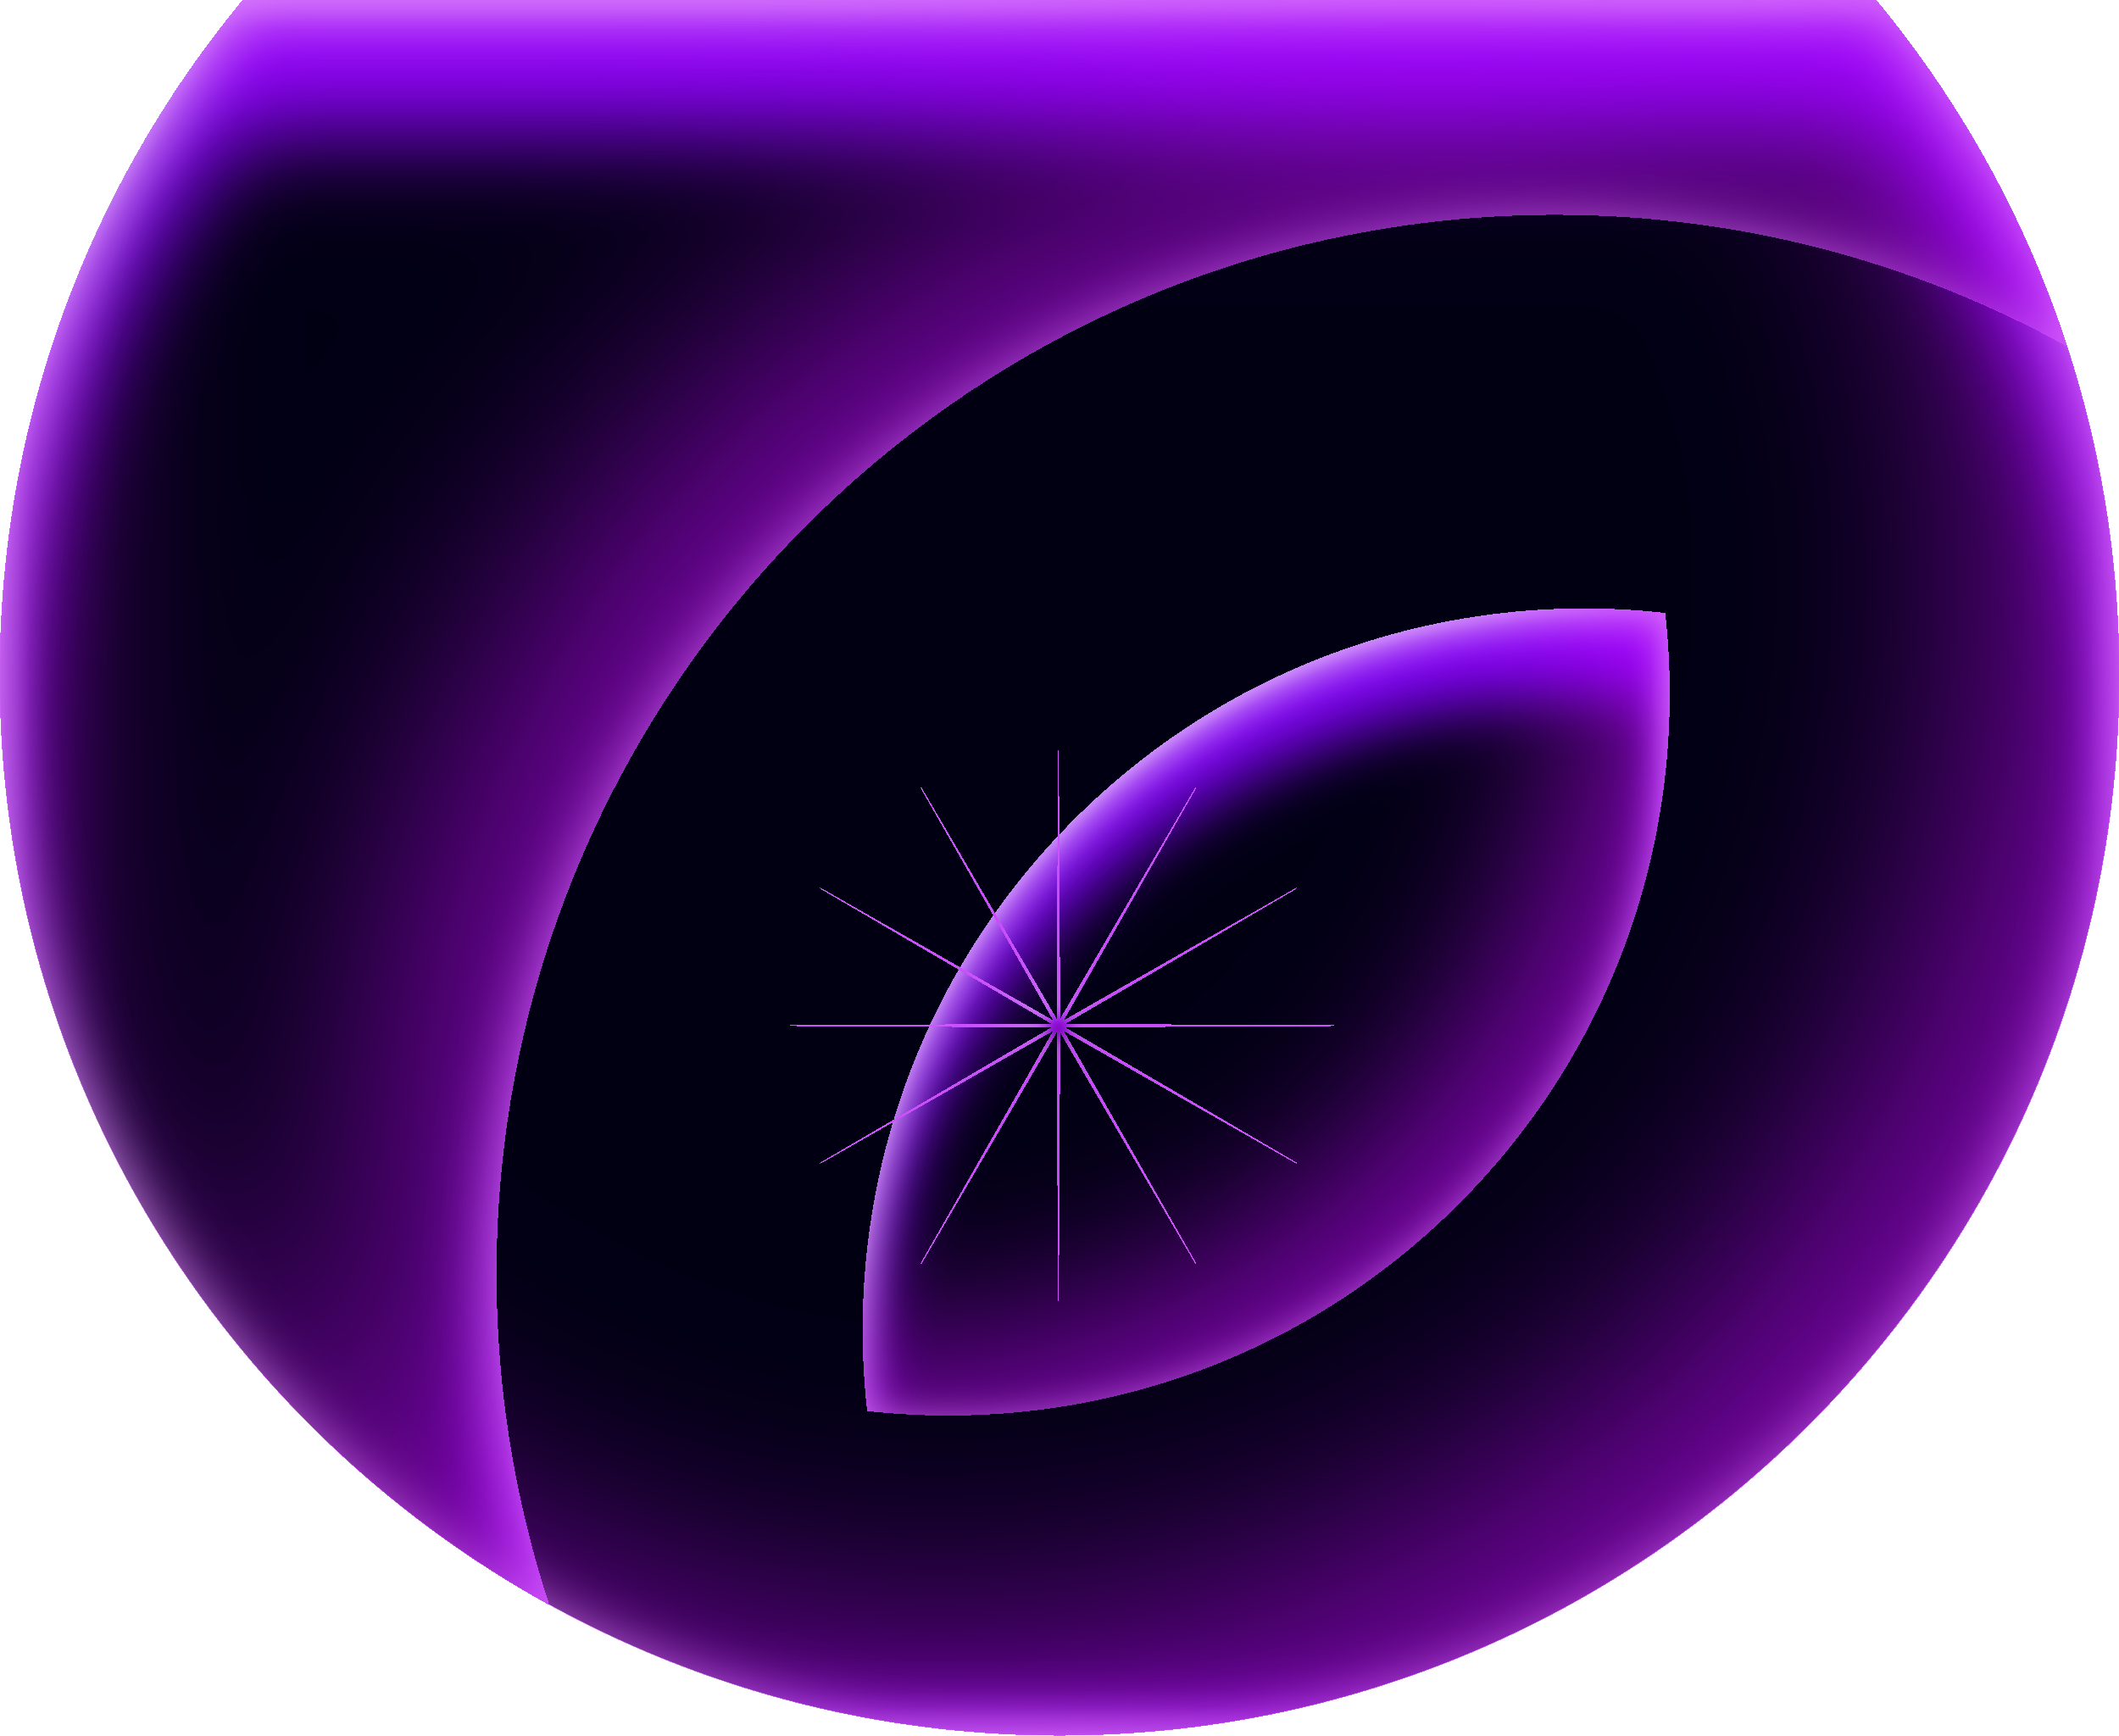
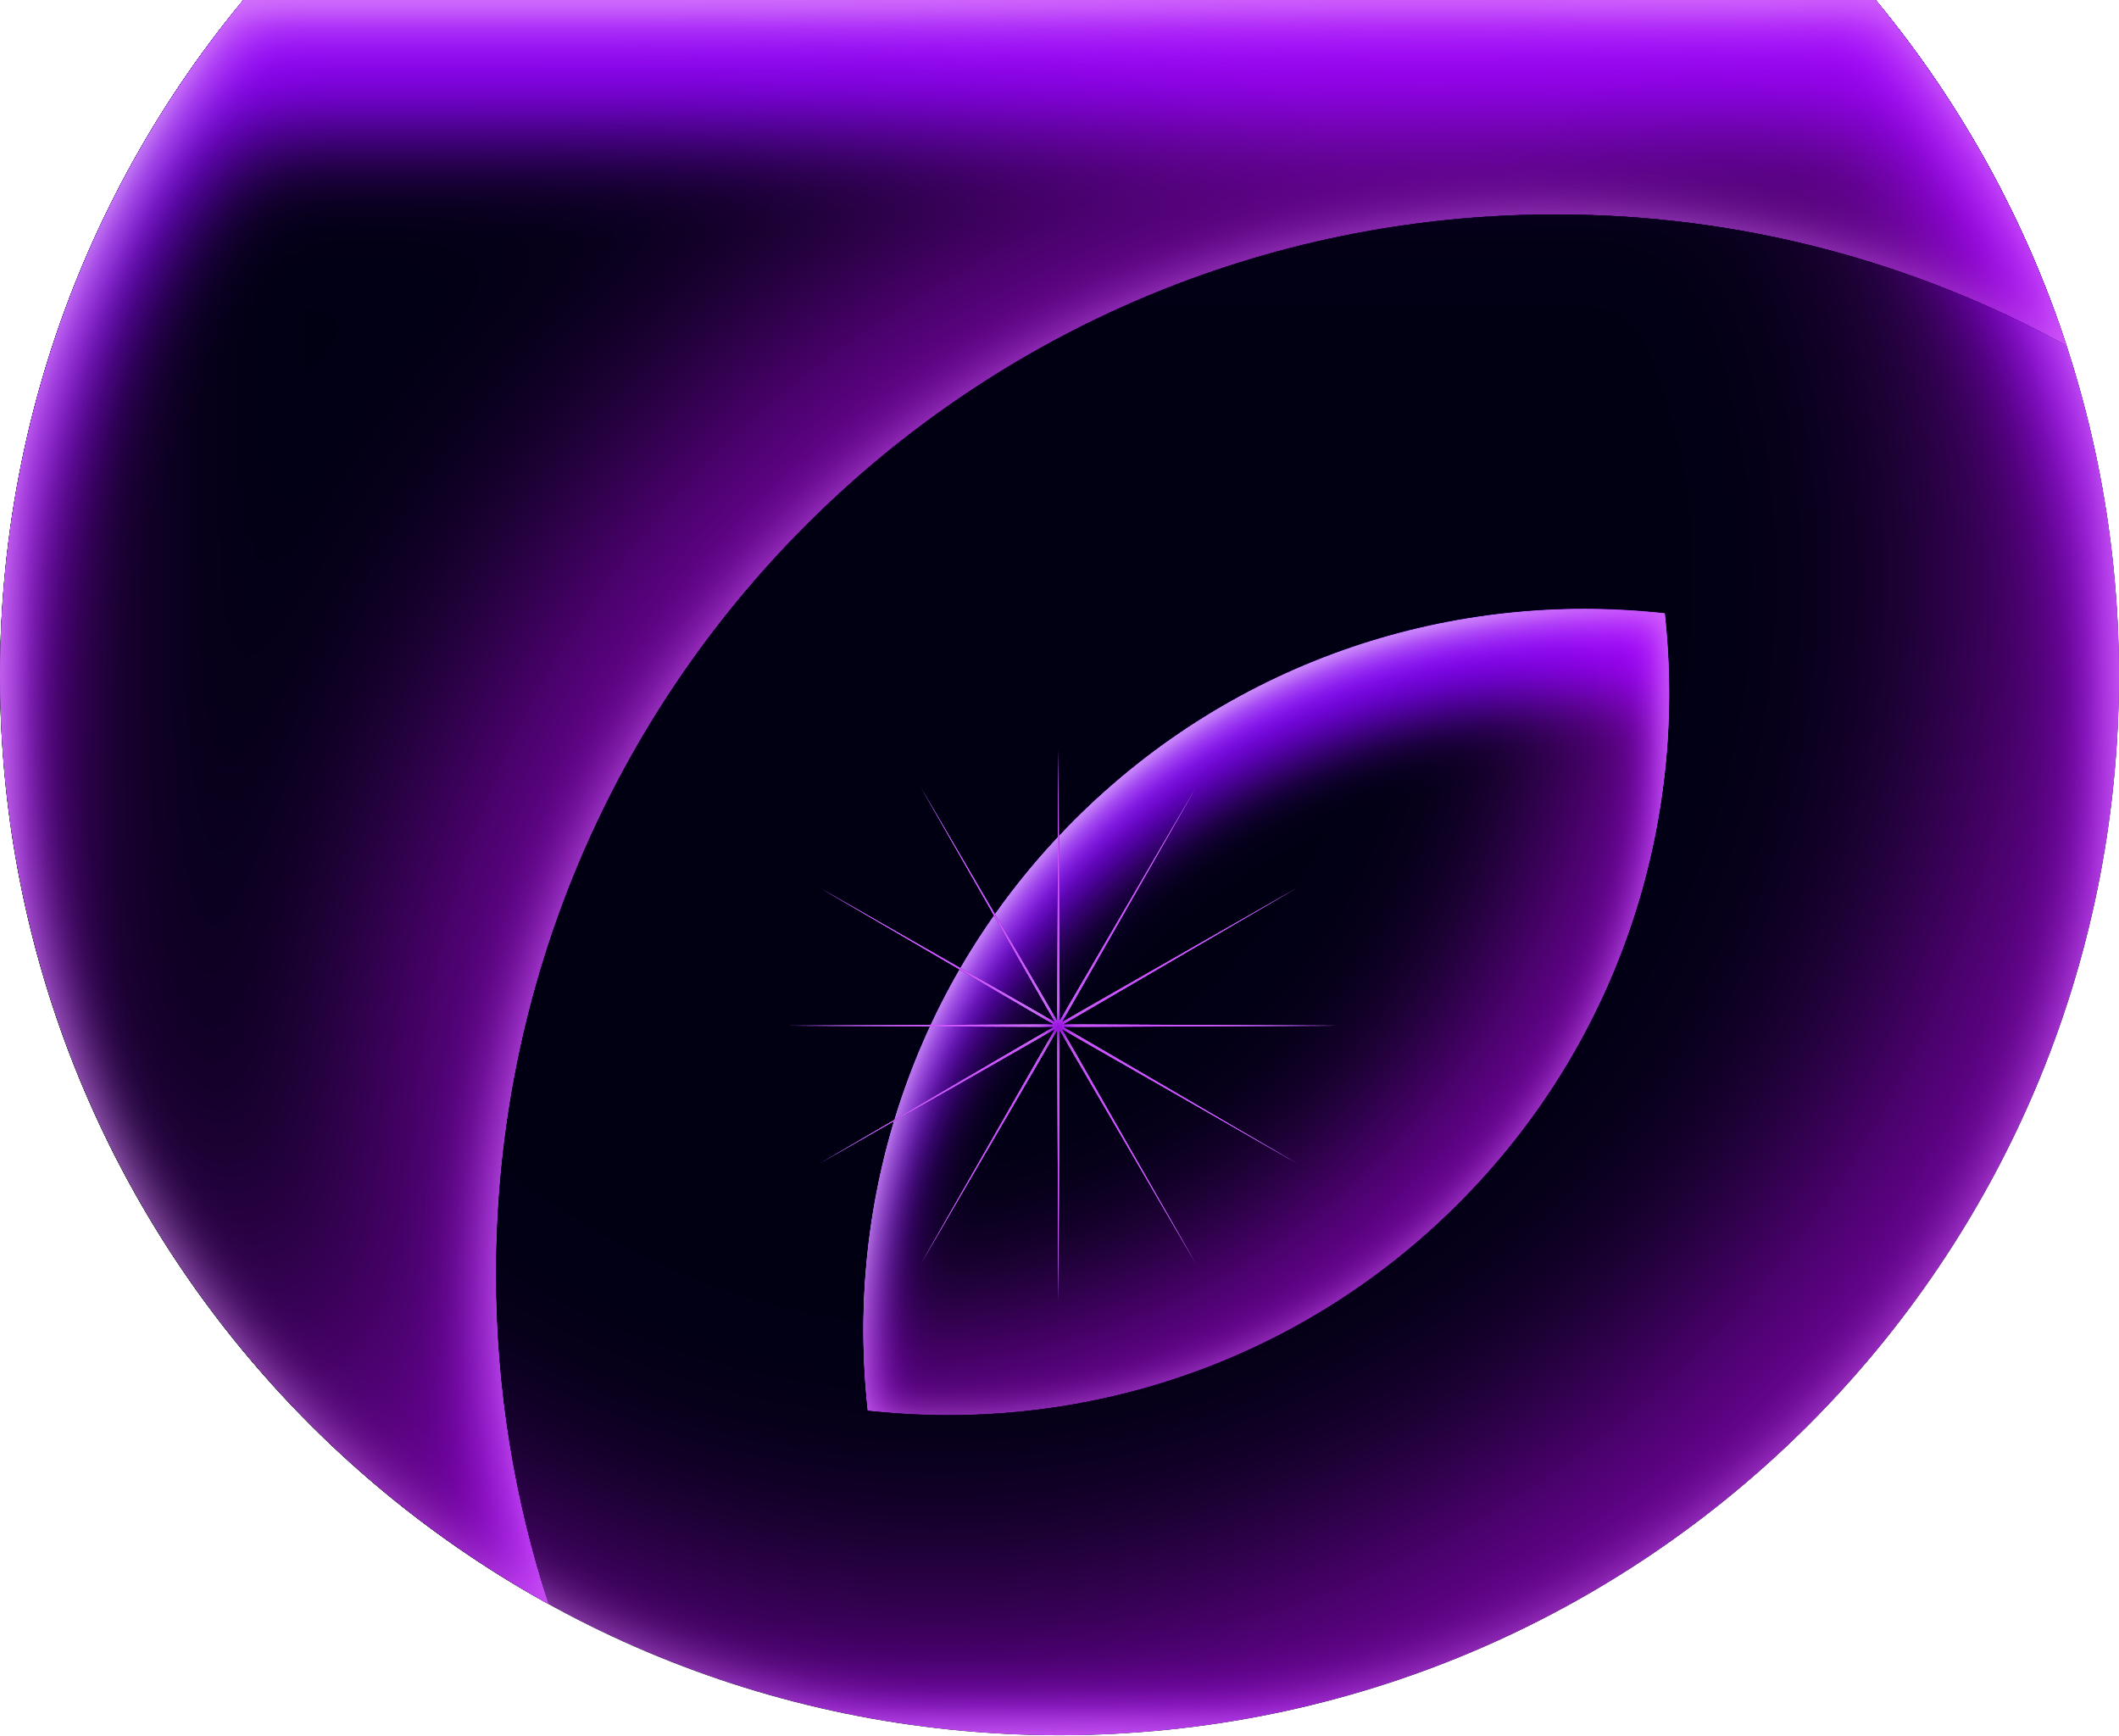
<svg xmlns="http://www.w3.org/2000/svg" width="839" height="687" viewBox="0 0 839 687" fill="none">
  <g filter="url(#filter0_iiii_2354_9551)">
    <circle cx="419.5" cy="267.5" r="419.5" fill="#010013" />
  </g>
  <g filter="url(#filter1_iiii_2354_9551)">
    <path fill-rule="evenodd" clip-rule="evenodd" d="M343.491 558.495C426.805 567.827 513.442 540.549 577.332 476.659C641.221 412.77 668.5 326.134 659.168 242.821C575.854 233.489 489.217 260.767 425.328 324.657C361.439 388.546 334.16 475.182 343.491 558.495Z" fill="#010013" />
  </g>
  <g filter="url(#filter2_iiii_2354_9551)">
    <path d="M818.245 136.818C758.25 103.726 689.287 84.894 615.925 84.894C384.241 84.894 196.425 272.711 196.425 504.394C196.425 550.023 203.709 593.95 217.179 635.076C87.705 563.659 0 425.821 0 267.5C0 35.816 187.817 -152 419.5 -152C605.555 -152 763.32 -30.877 818.245 136.818Z" fill="#010013" />
  </g>
  <g filter="url(#filter3_iiii_2354_9551)">
    <path d="M419.07 297L419.635 403.963L473.605 311.613L420.612 404.528L513.527 351.535L421.177 405.505L528.14 406.07L421.177 406.635L513.527 460.605L420.612 407.612L473.605 500.527L419.635 408.177L419.07 515.14L418.505 408.177L364.535 500.527L417.528 407.612L324.613 460.605L416.963 406.635L310 406.07L416.963 405.505L324.613 351.535L417.528 404.528L364.535 311.613L418.505 403.963L419.07 297Z" fill="#010013" />
  </g>
  <defs>
    <filter id="filter0_iiii_2354_9551" x="-48.366" y="-190.495" width="887.366" height="915.004" filterUnits="userSpaceOnUse" color-interpolation-filters="sRGB">
      <feFlood flood-opacity="0" result="BackgroundImageFix" />
      <feBlend mode="normal" in="SourceGraphic" in2="BackgroundImageFix" result="shape" />
-       <feColorMatrix in="SourceAlpha" type="matrix" values="0 0 0 0 0 0 0 0 0 0 0 0 0 0 0 0 0 0 127 0" result="hardAlpha" />
+       <feColorMatrix in="SourceAlpha" type="matrix" values="0 0 0 0 0 0 0 0 0 0 0 0 0 0 0 0 0 0 1 0" result="hardAlpha" />
      <feOffset dy="50.34" />
      <feGaussianBlur stdDeviation="18.754" />
      <feComposite in2="hardAlpha" operator="arithmetic" k2="-1" k3="1" />
      <feColorMatrix type="matrix" values="0 0 0 0 0.494 0 0 0 0 0.008 0 0 0 0 0.961 0 0 0 1 0" />
      <feBlend mode="normal" in2="shape" result="effect1_innerShadow_2354_9551" />
-       <feColorMatrix in="SourceAlpha" type="matrix" values="0 0 0 0 0 0 0 0 0 0 0 0 0 0 0 0 0 0 127 0" result="hardAlpha" />
+       <feColorMatrix in="SourceAlpha" type="matrix" values="0 0 0 0 0 0 0 0 0 0 0 0 0 0 0 0 0 0 1 0" result="hardAlpha" />
      <feOffset dy="4.935" />
      <feGaussianBlur stdDeviation="12.338" />
      <feComposite in2="hardAlpha" operator="arithmetic" k2="-1" k3="1" />
      <feColorMatrix type="matrix" values="0 0 0 0 1 0 0 0 0 0.976 0 0 0 0 0.976 0 0 0 0.88 0" />
      <feBlend mode="normal" in2="effect1_innerShadow_2354_9551" result="effect2_innerShadow_2354_9551" />
-       <feColorMatrix in="SourceAlpha" type="matrix" values="0 0 0 0 0 0 0 0 0 0 0 0 0 0 0 0 0 0 127 0" result="hardAlpha" />
+       <feColorMatrix in="SourceAlpha" type="matrix" values="0 0 0 0 0 0 0 0 0 0 0 0 0 0 0 0 0 0 1 0" result="hardAlpha" />
      <feOffset dy="4.935" />
      <feGaussianBlur stdDeviation="1.974" />
      <feComposite in2="hardAlpha" operator="arithmetic" k2="-1" k3="1" />
      <feColorMatrix type="matrix" values="0 0 0 0 1 0 0 0 0 1 0 0 0 0 1 0 0 0 0.08 0" />
      <feBlend mode="normal" in2="effect2_innerShadow_2354_9551" result="effect3_innerShadow_2354_9551" />
-       <feColorMatrix in="SourceAlpha" type="matrix" values="0 0 0 0 0 0 0 0 0 0 0 0 0 0 0 0 0 0 127 0" result="hardAlpha" />
+       <feColorMatrix in="SourceAlpha" type="matrix" values="0 0 0 0 0 0 0 0 0 0 0 0 0 0 0 0 0 0 1 0" result="hardAlpha" />
      <feOffset dx="-48.366" dy="-38.495" />
      <feGaussianBlur stdDeviation="50.34" />
      <feComposite in2="hardAlpha" operator="arithmetic" k2="-1" k3="1" />
      <feColorMatrix type="matrix" values="0 0 0 0 0.753 0 0 0 0 0.016 0 0 0 0 0.996 0 0 0 0.6 0" />
      <feBlend mode="normal" in2="effect3_innerShadow_2354_9551" result="effect4_innerShadow_2354_9551" />
    </filter>
    <filter id="filter1_iiii_2354_9551" x="308.792" y="214.838" width="352.16" height="370.968" filterUnits="userSpaceOnUse" color-interpolation-filters="sRGB">
      <feFlood flood-opacity="0" result="BackgroundImageFix" />
      <feBlend mode="normal" in="SourceGraphic" in2="BackgroundImageFix" result="shape" />
-       <feColorMatrix in="SourceAlpha" type="matrix" values="0 0 0 0 0 0 0 0 0 0 0 0 0 0 0 0 0 0 127 0" result="hardAlpha" />
+       <feColorMatrix in="SourceAlpha" type="matrix" values="0 0 0 0 0 0 0 0 0 0 0 0 0 0 0 0 0 0 1 0" result="hardAlpha" />
      <feOffset dy="34.26" />
      <feGaussianBlur stdDeviation="12.763" />
      <feComposite in2="hardAlpha" operator="arithmetic" k2="-1" k3="1" />
      <feColorMatrix type="matrix" values="0 0 0 0 0.494 0 0 0 0 0.008 0 0 0 0 0.961 0 0 0 1 0" />
      <feBlend mode="normal" in2="shape" result="effect1_innerShadow_2354_9551" />
-       <feColorMatrix in="SourceAlpha" type="matrix" values="0 0 0 0 0 0 0 0 0 0 0 0 0 0 0 0 0 0 127 0" result="hardAlpha" />
+       <feColorMatrix in="SourceAlpha" type="matrix" values="0 0 0 0 0 0 0 0 0 0 0 0 0 0 0 0 0 0 1 0" result="hardAlpha" />
      <feOffset dy="3.359" />
      <feGaussianBlur stdDeviation="8.397" />
      <feComposite in2="hardAlpha" operator="arithmetic" k2="-1" k3="1" />
      <feColorMatrix type="matrix" values="0 0 0 0 1 0 0 0 0 0.976 0 0 0 0 0.976 0 0 0 0.88 0" />
      <feBlend mode="normal" in2="effect1_innerShadow_2354_9551" result="effect2_innerShadow_2354_9551" />
-       <feColorMatrix in="SourceAlpha" type="matrix" values="0 0 0 0 0 0 0 0 0 0 0 0 0 0 0 0 0 0 127 0" result="hardAlpha" />
+       <feColorMatrix in="SourceAlpha" type="matrix" values="0 0 0 0 0 0 0 0 0 0 0 0 0 0 0 0 0 0 1 0" result="hardAlpha" />
      <feOffset dy="3.359" />
      <feGaussianBlur stdDeviation="1.344" />
      <feComposite in2="hardAlpha" operator="arithmetic" k2="-1" k3="1" />
      <feColorMatrix type="matrix" values="0 0 0 0 1 0 0 0 0 1 0 0 0 0 1 0 0 0 0.08 0" />
      <feBlend mode="normal" in2="effect2_innerShadow_2354_9551" result="effect3_innerShadow_2354_9551" />
-       <feColorMatrix in="SourceAlpha" type="matrix" values="0 0 0 0 0 0 0 0 0 0 0 0 0 0 0 0 0 0 127 0" result="hardAlpha" />
+       <feColorMatrix in="SourceAlpha" type="matrix" values="0 0 0 0 0 0 0 0 0 0 0 0 0 0 0 0 0 0 1 0" result="hardAlpha" />
      <feOffset dx="-32.916" dy="-26.199" />
      <feGaussianBlur stdDeviation="34.26" />
      <feComposite in2="hardAlpha" operator="arithmetic" k2="-1" k3="1" />
      <feColorMatrix type="matrix" values="0 0 0 0 0.753 0 0 0 0 0.016 0 0 0 0 0.996 0 0 0 0.6 0" />
      <feBlend mode="normal" in2="effect3_innerShadow_2354_9551" result="effect4_innerShadow_2354_9551" />
    </filter>
    <filter id="filter2_iiii_2354_9551" x="-48.366" y="-190.495" width="866.611" height="863.079" filterUnits="userSpaceOnUse" color-interpolation-filters="sRGB">
      <feFlood flood-opacity="0" result="BackgroundImageFix" />
      <feBlend mode="normal" in="SourceGraphic" in2="BackgroundImageFix" result="shape" />
-       <feColorMatrix in="SourceAlpha" type="matrix" values="0 0 0 0 0 0 0 0 0 0 0 0 0 0 0 0 0 0 127 0" result="hardAlpha" />
+       <feColorMatrix in="SourceAlpha" type="matrix" values="0 0 0 0 0 0 0 0 0 0 0 0 0 0 0 0 0 0 1 0" result="hardAlpha" />
      <feOffset dy="50.34" />
      <feGaussianBlur stdDeviation="18.754" />
      <feComposite in2="hardAlpha" operator="arithmetic" k2="-1" k3="1" />
      <feColorMatrix type="matrix" values="0 0 0 0 0.494 0 0 0 0 0.008 0 0 0 0 0.961 0 0 0 1 0" />
      <feBlend mode="normal" in2="shape" result="effect1_innerShadow_2354_9551" />
-       <feColorMatrix in="SourceAlpha" type="matrix" values="0 0 0 0 0 0 0 0 0 0 0 0 0 0 0 0 0 0 127 0" result="hardAlpha" />
+       <feColorMatrix in="SourceAlpha" type="matrix" values="0 0 0 0 0 0 0 0 0 0 0 0 0 0 0 0 0 0 1 0" result="hardAlpha" />
      <feOffset dy="4.935" />
      <feGaussianBlur stdDeviation="12.338" />
      <feComposite in2="hardAlpha" operator="arithmetic" k2="-1" k3="1" />
      <feColorMatrix type="matrix" values="0 0 0 0 1 0 0 0 0 0.976 0 0 0 0 0.976 0 0 0 0.88 0" />
      <feBlend mode="normal" in2="effect1_innerShadow_2354_9551" result="effect2_innerShadow_2354_9551" />
-       <feColorMatrix in="SourceAlpha" type="matrix" values="0 0 0 0 0 0 0 0 0 0 0 0 0 0 0 0 0 0 127 0" result="hardAlpha" />
+       <feColorMatrix in="SourceAlpha" type="matrix" values="0 0 0 0 0 0 0 0 0 0 0 0 0 0 0 0 0 0 1 0" result="hardAlpha" />
      <feOffset dy="4.935" />
      <feGaussianBlur stdDeviation="1.974" />
      <feComposite in2="hardAlpha" operator="arithmetic" k2="-1" k3="1" />
      <feColorMatrix type="matrix" values="0 0 0 0 1 0 0 0 0 1 0 0 0 0 1 0 0 0 0.08 0" />
      <feBlend mode="normal" in2="effect2_innerShadow_2354_9551" result="effect3_innerShadow_2354_9551" />
-       <feColorMatrix in="SourceAlpha" type="matrix" values="0 0 0 0 0 0 0 0 0 0 0 0 0 0 0 0 0 0 127 0" result="hardAlpha" />
+       <feColorMatrix in="SourceAlpha" type="matrix" values="0 0 0 0 0 0 0 0 0 0 0 0 0 0 0 0 0 0 1 0" result="hardAlpha" />
      <feOffset dx="-48.366" dy="-38.495" />
      <feGaussianBlur stdDeviation="50.34" />
      <feComposite in2="hardAlpha" operator="arithmetic" k2="-1" k3="1" />
      <feColorMatrix type="matrix" values="0 0 0 0 0.753 0 0 0 0 0.016 0 0 0 0 0.996 0 0 0 0.6 0" />
      <feBlend mode="normal" in2="effect3_innerShadow_2354_9551" result="effect4_innerShadow_2354_9551" />
    </filter>
    <filter id="filter3_iiii_2354_9551" x="302.094" y="290.707" width="226.046" height="230.564" filterUnits="userSpaceOnUse" color-interpolation-filters="sRGB">
      <feFlood flood-opacity="0" result="BackgroundImageFix" />
      <feBlend mode="normal" in="SourceGraphic" in2="BackgroundImageFix" result="shape" />
-       <feColorMatrix in="SourceAlpha" type="matrix" values="0 0 0 0 0 0 0 0 0 0 0 0 0 0 0 0 0 0 127 0" result="hardAlpha" />
+       <feColorMatrix in="SourceAlpha" type="matrix" values="0 0 0 0 0 0 0 0 0 0 0 0 0 0 0 0 0 0 1 0" result="hardAlpha" />
      <feOffset dy="8.229" />
      <feGaussianBlur stdDeviation="3.066" />
      <feComposite in2="hardAlpha" operator="arithmetic" k2="-1" k3="1" />
      <feColorMatrix type="matrix" values="0 0 0 0 0.494 0 0 0 0 0.008 0 0 0 0 0.961 0 0 0 1 0" />
      <feBlend mode="normal" in2="shape" result="effect1_innerShadow_2354_9551" />
-       <feColorMatrix in="SourceAlpha" type="matrix" values="0 0 0 0 0 0 0 0 0 0 0 0 0 0 0 0 0 0 127 0" result="hardAlpha" />
+       <feColorMatrix in="SourceAlpha" type="matrix" values="0 0 0 0 0 0 0 0 0 0 0 0 0 0 0 0 0 0 1 0" result="hardAlpha" />
      <feOffset dy="0.807" />
      <feGaussianBlur stdDeviation="2.017" />
      <feComposite in2="hardAlpha" operator="arithmetic" k2="-1" k3="1" />
      <feColorMatrix type="matrix" values="0 0 0 0 1 0 0 0 0 0.976 0 0 0 0 0.976 0 0 0 0.88 0" />
      <feBlend mode="normal" in2="effect1_innerShadow_2354_9551" result="effect2_innerShadow_2354_9551" />
-       <feColorMatrix in="SourceAlpha" type="matrix" values="0 0 0 0 0 0 0 0 0 0 0 0 0 0 0 0 0 0 127 0" result="hardAlpha" />
+       <feColorMatrix in="SourceAlpha" type="matrix" values="0 0 0 0 0 0 0 0 0 0 0 0 0 0 0 0 0 0 1 0" result="hardAlpha" />
      <feOffset dy="0.807" />
      <feGaussianBlur stdDeviation="0.323" />
      <feComposite in2="hardAlpha" operator="arithmetic" k2="-1" k3="1" />
      <feColorMatrix type="matrix" values="0 0 0 0 1 0 0 0 0 1 0 0 0 0 1 0 0 0 0.08 0" />
      <feBlend mode="normal" in2="effect2_innerShadow_2354_9551" result="effect3_innerShadow_2354_9551" />
-       <feColorMatrix in="SourceAlpha" type="matrix" values="0 0 0 0 0 0 0 0 0 0 0 0 0 0 0 0 0 0 127 0" result="hardAlpha" />
+       <feColorMatrix in="SourceAlpha" type="matrix" values="0 0 0 0 0 0 0 0 0 0 0 0 0 0 0 0 0 0 1 0" result="hardAlpha" />
      <feOffset dx="-7.906" dy="-6.293" />
      <feGaussianBlur stdDeviation="8.229" />
      <feComposite in2="hardAlpha" operator="arithmetic" k2="-1" k3="1" />
      <feColorMatrix type="matrix" values="0 0 0 0 0.753 0 0 0 0 0.016 0 0 0 0 0.996 0 0 0 0.6 0" />
      <feBlend mode="normal" in2="effect3_innerShadow_2354_9551" result="effect4_innerShadow_2354_9551" />
    </filter>
  </defs>
</svg>
